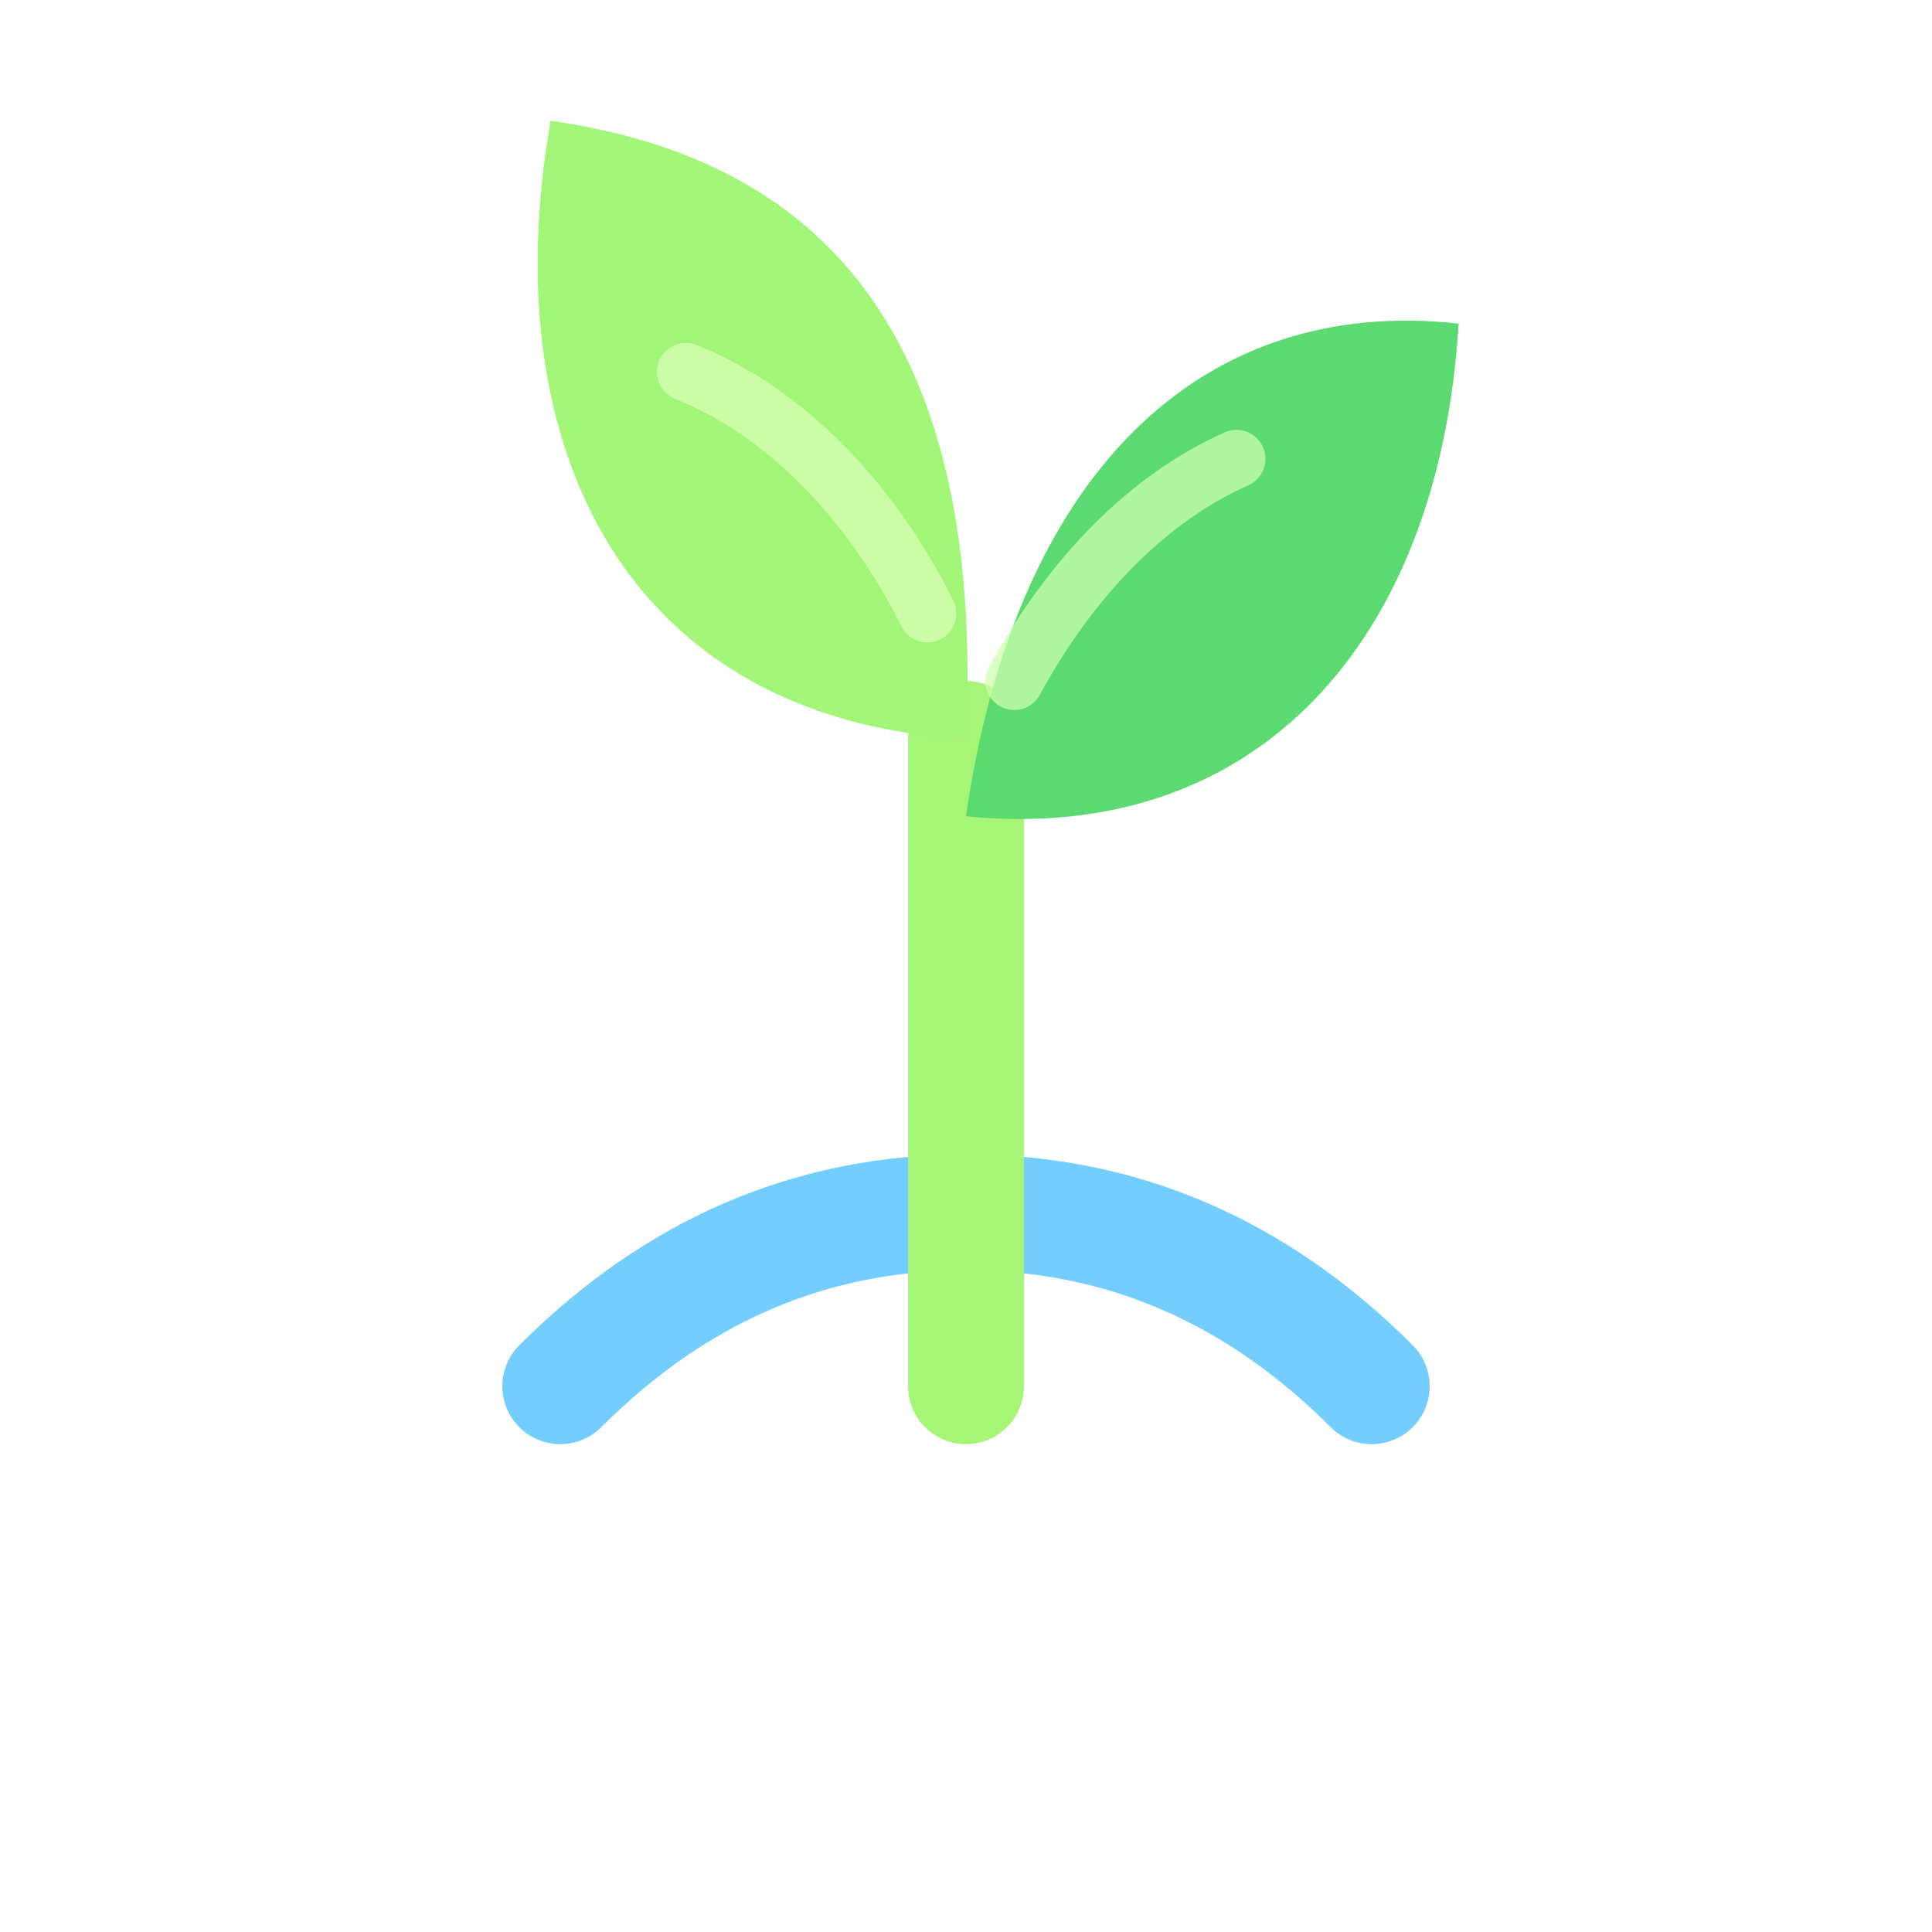
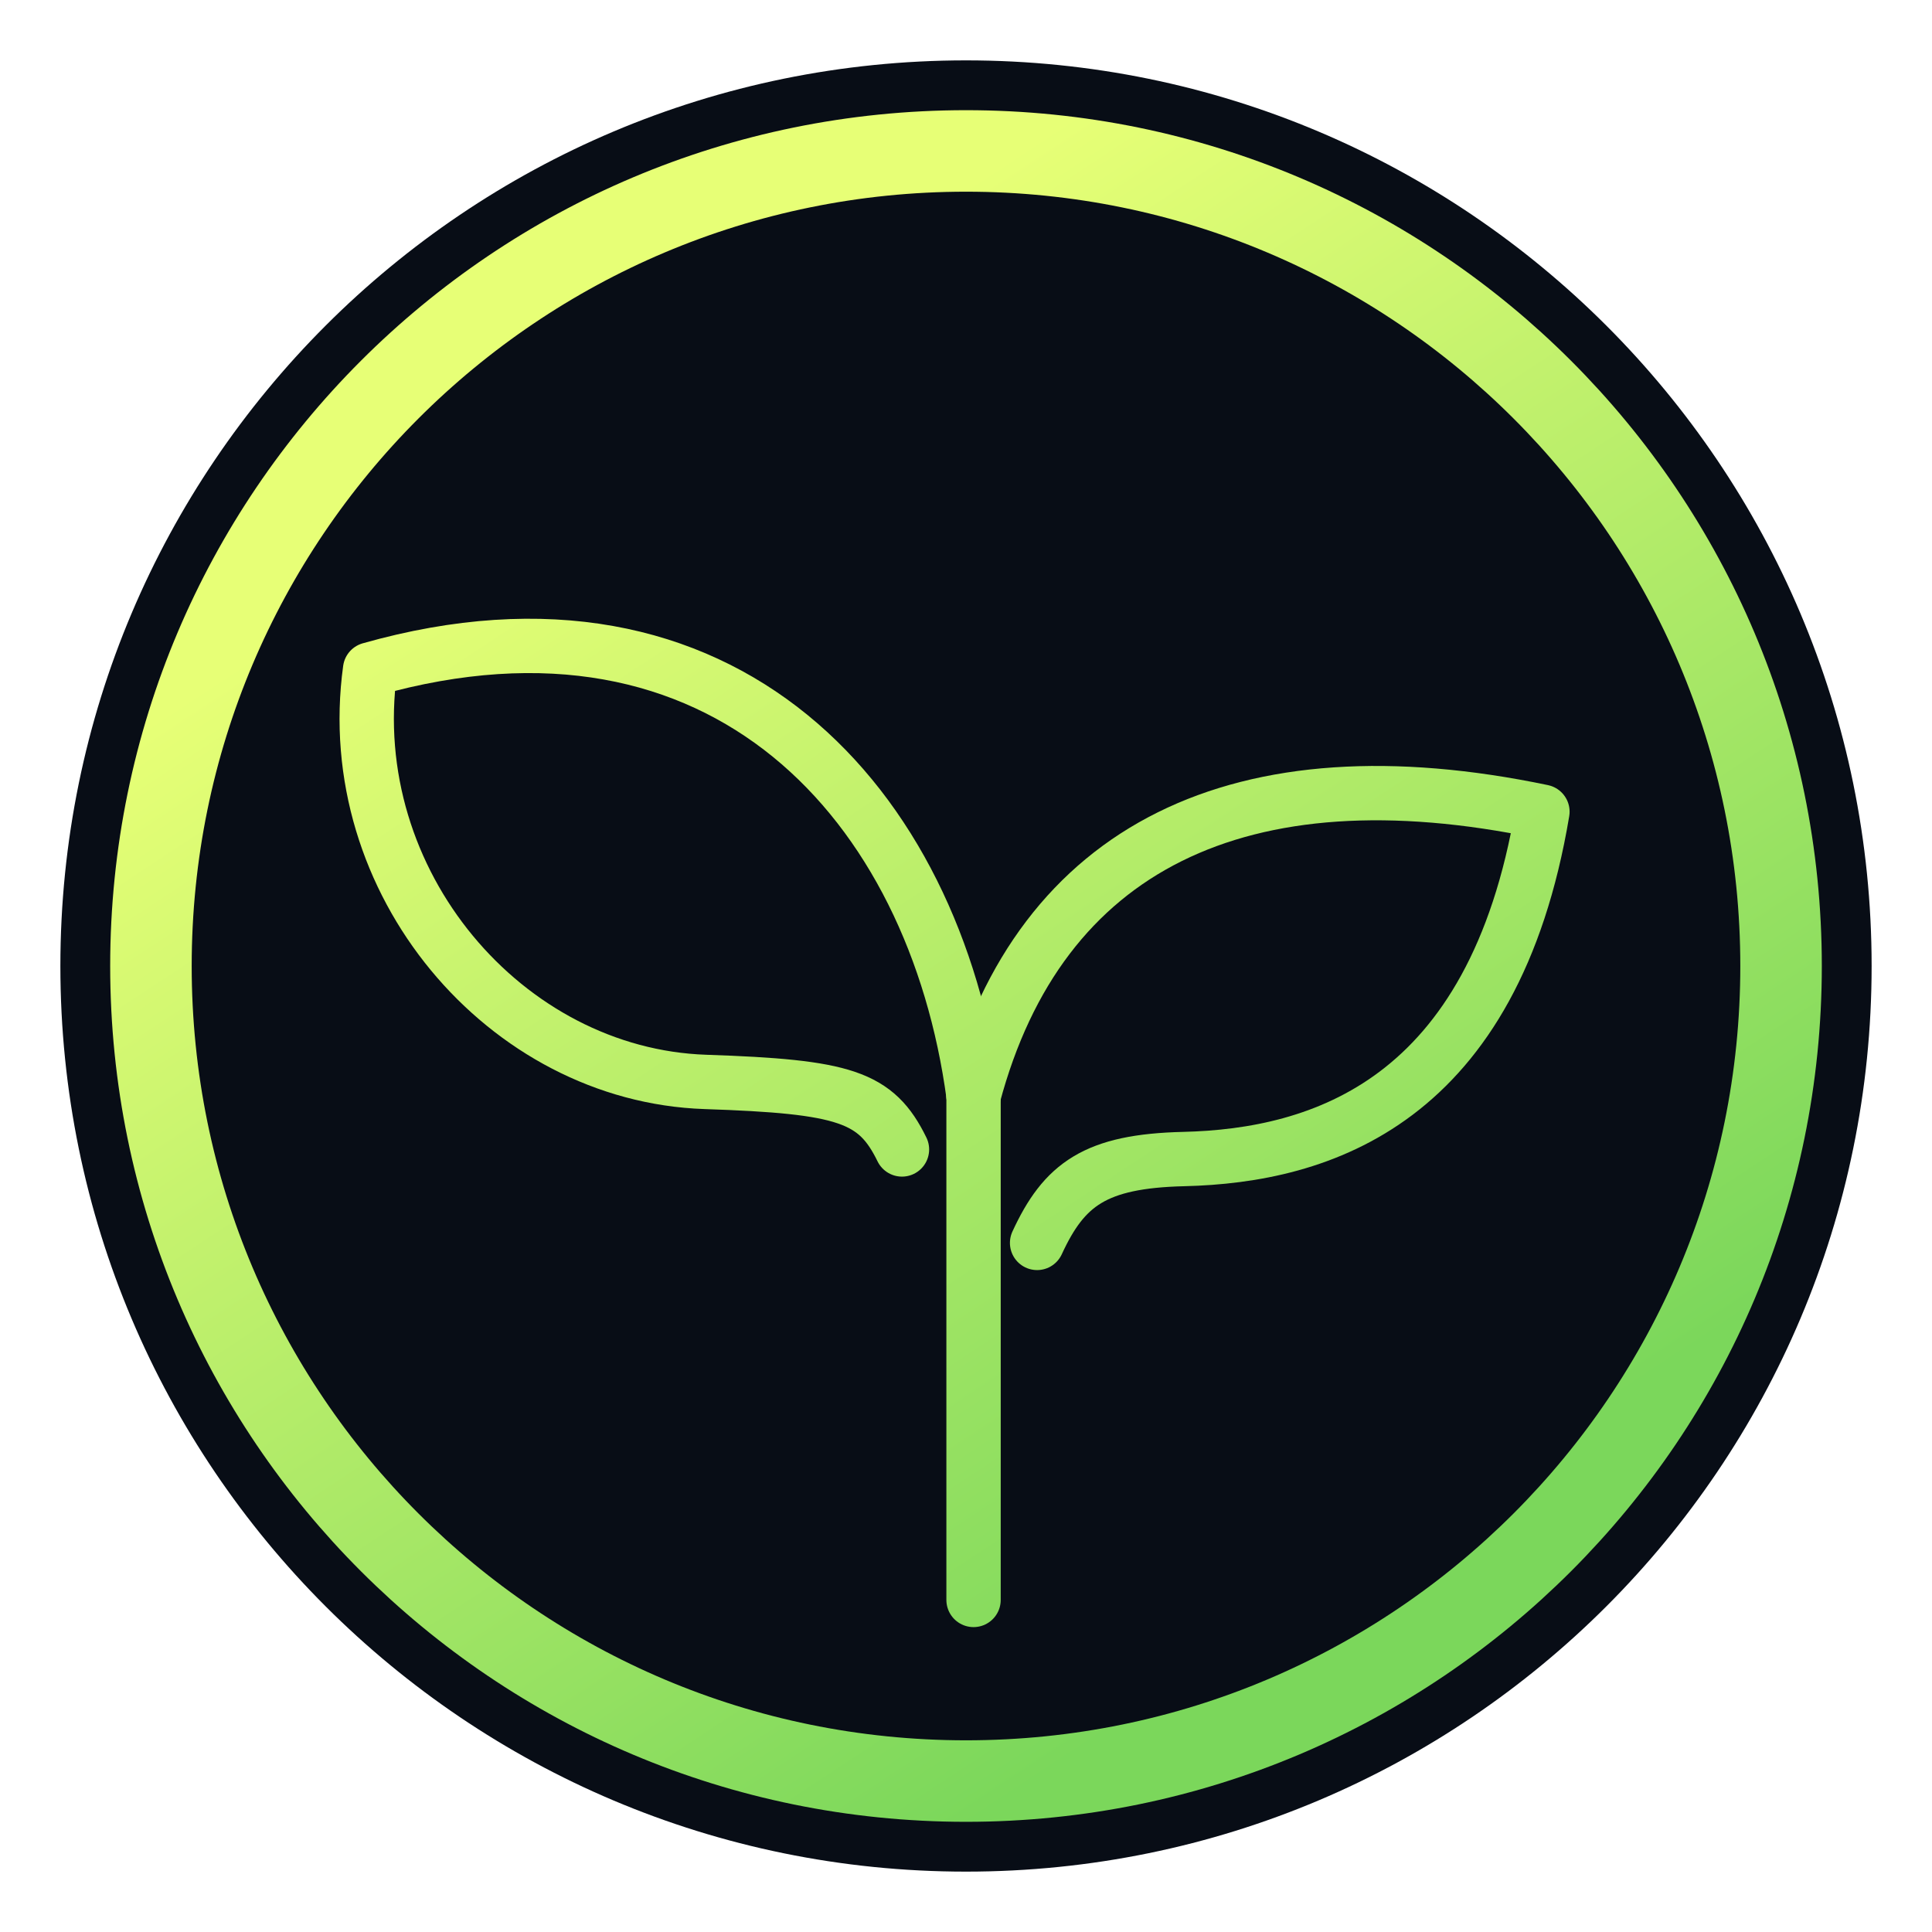
<svg xmlns="http://www.w3.org/2000/svg" width="64" height="64" viewBox="0 0 64 64" fill="none">
-   <g transform="translate(32 28) scale(1.28) translate(-32 -28)">
-     <path d="M21.5 42C24.5 39 28 37.5 32 37.5C36 37.5 39.5 39 42.5 42" stroke="#73CEFF" stroke-width="3" stroke-linecap="round" />
-     <path d="M32 42V25.25" stroke="#A7F577" stroke-width="3" stroke-linecap="round" />
-     <path d="M32 25.25C23.25 24.75 19.75 17.75 21.25 9.25C28.25 10.25 32.5 14.75 32 25.25Z" fill="#A1F577" />
-     <path d="M32 27.25C39.5 28 44.25 22.75 44.75 14.5C38 13.75 33.25 18.5 32 27.25Z" fill="#5BDA72" />
-     <path d="M24.75 15.75C27.25 16.75 29.5 19 31 22" stroke="#D8FFB3" stroke-width="1.5" stroke-linecap="round" stroke-opacity="0.78" />
-     <path d="M39 18C36.75 19 34.75 21 33.25 23.75" stroke="#CFFFAD" stroke-width="1.5" stroke-linecap="round" stroke-opacity="0.72" />
-   </g>
+   <defs>
+     <linearGradient id="sproutMarkLime" x1="20" y1="14" x2="45" y2="52" gradientUnits="userSpaceOnUse">
+       <stop stop-color="#E7FF76" />
+       <stop offset="1" stop-color="#7BD75B" />
+     </linearGradient>
+   </defs>
+   <circle cx="32" cy="32" r="30" fill="#080D16" />
+   <circle cx="32" cy="32" r="27" stroke="url(#sproutMarkLime)" stroke-width="2.7" />
+   <path d="M32.25 53V36.3" stroke="url(#sproutMarkLime)" stroke-width="1.8" stroke-linecap="round" />
+   <path d="M32.25 36.3C30.95 26.65 24.0 18.85 12.26 22.177C11.29 29.226 16.747 35.617 23.369 35.84C27.983 35.995 29.022 36.323 29.879 38.077" stroke="url(#sproutMarkLime)" stroke-width="1.8" stroke-linecap="round" stroke-linejoin="round" />
+   <path d="M32.25 36.3C34.45 28.05 41.1 24.8 51.095 26.889C49.484 36.512 43.757 38.287 39.211 38.395C36.278 38.465 35.249 39.234 34.355 41.173" stroke="url(#sproutMarkLime)" stroke-width="1.8" stroke-linecap="round" stroke-linejoin="round" />
</svg>
